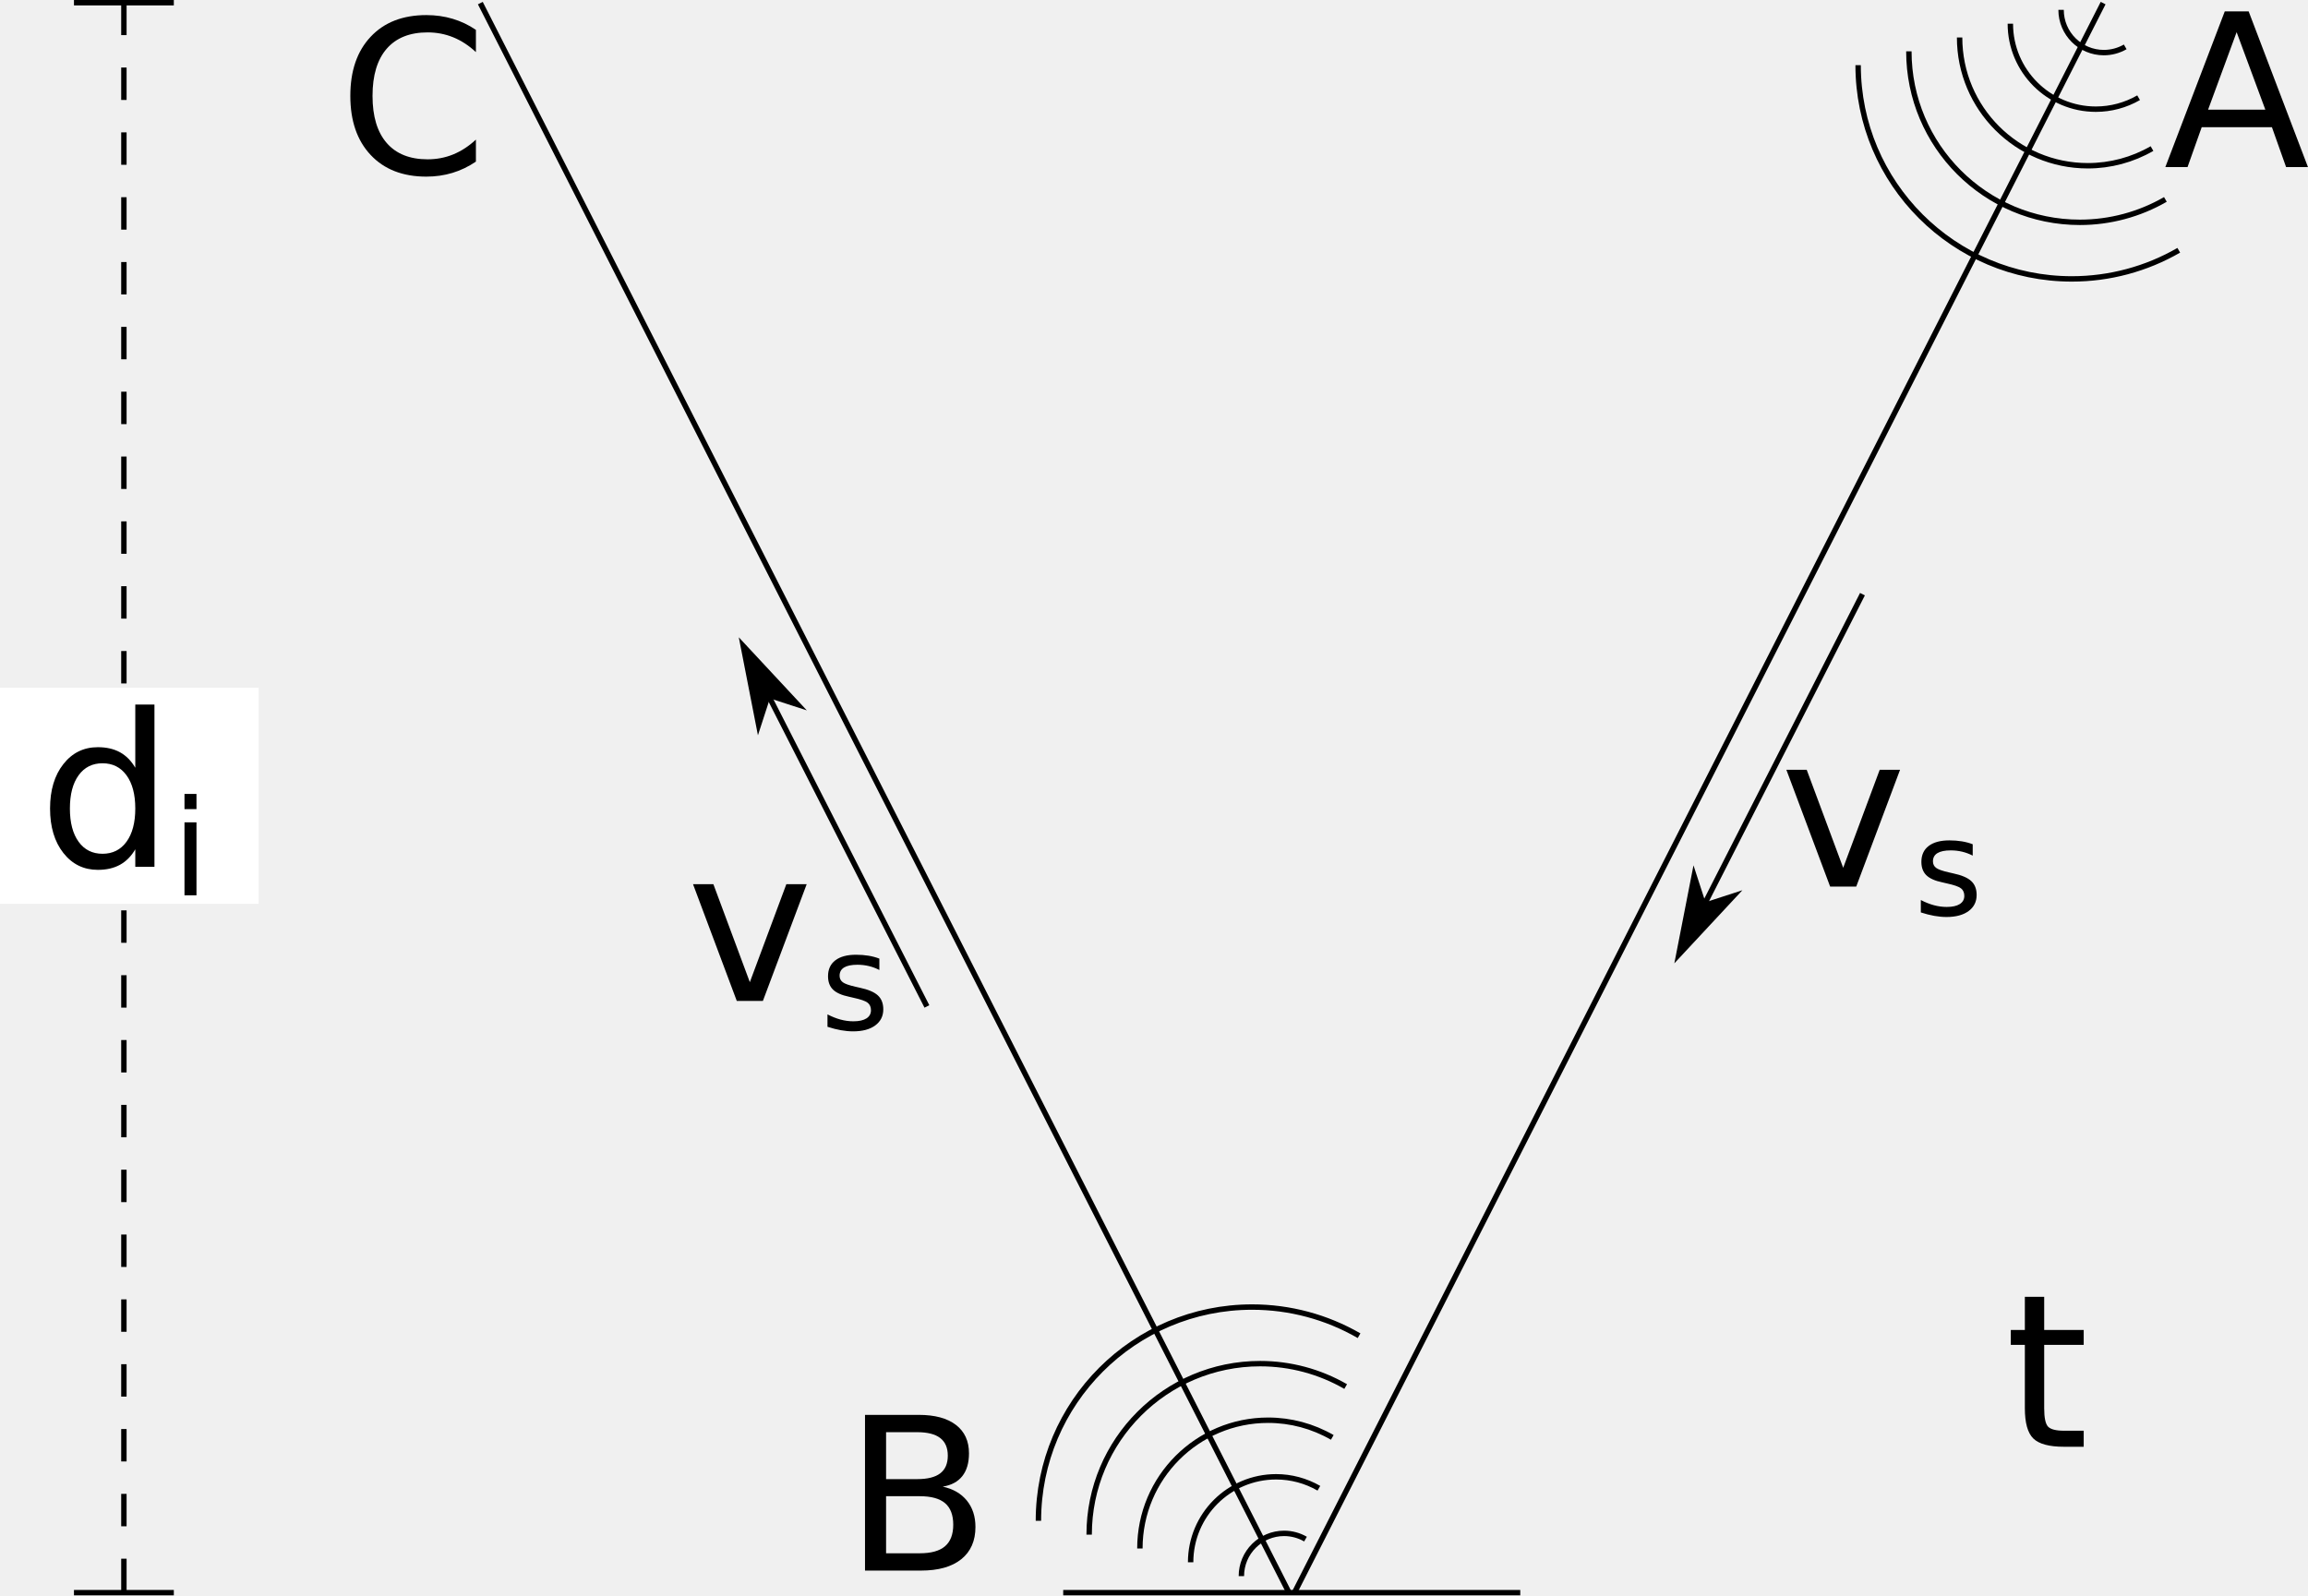
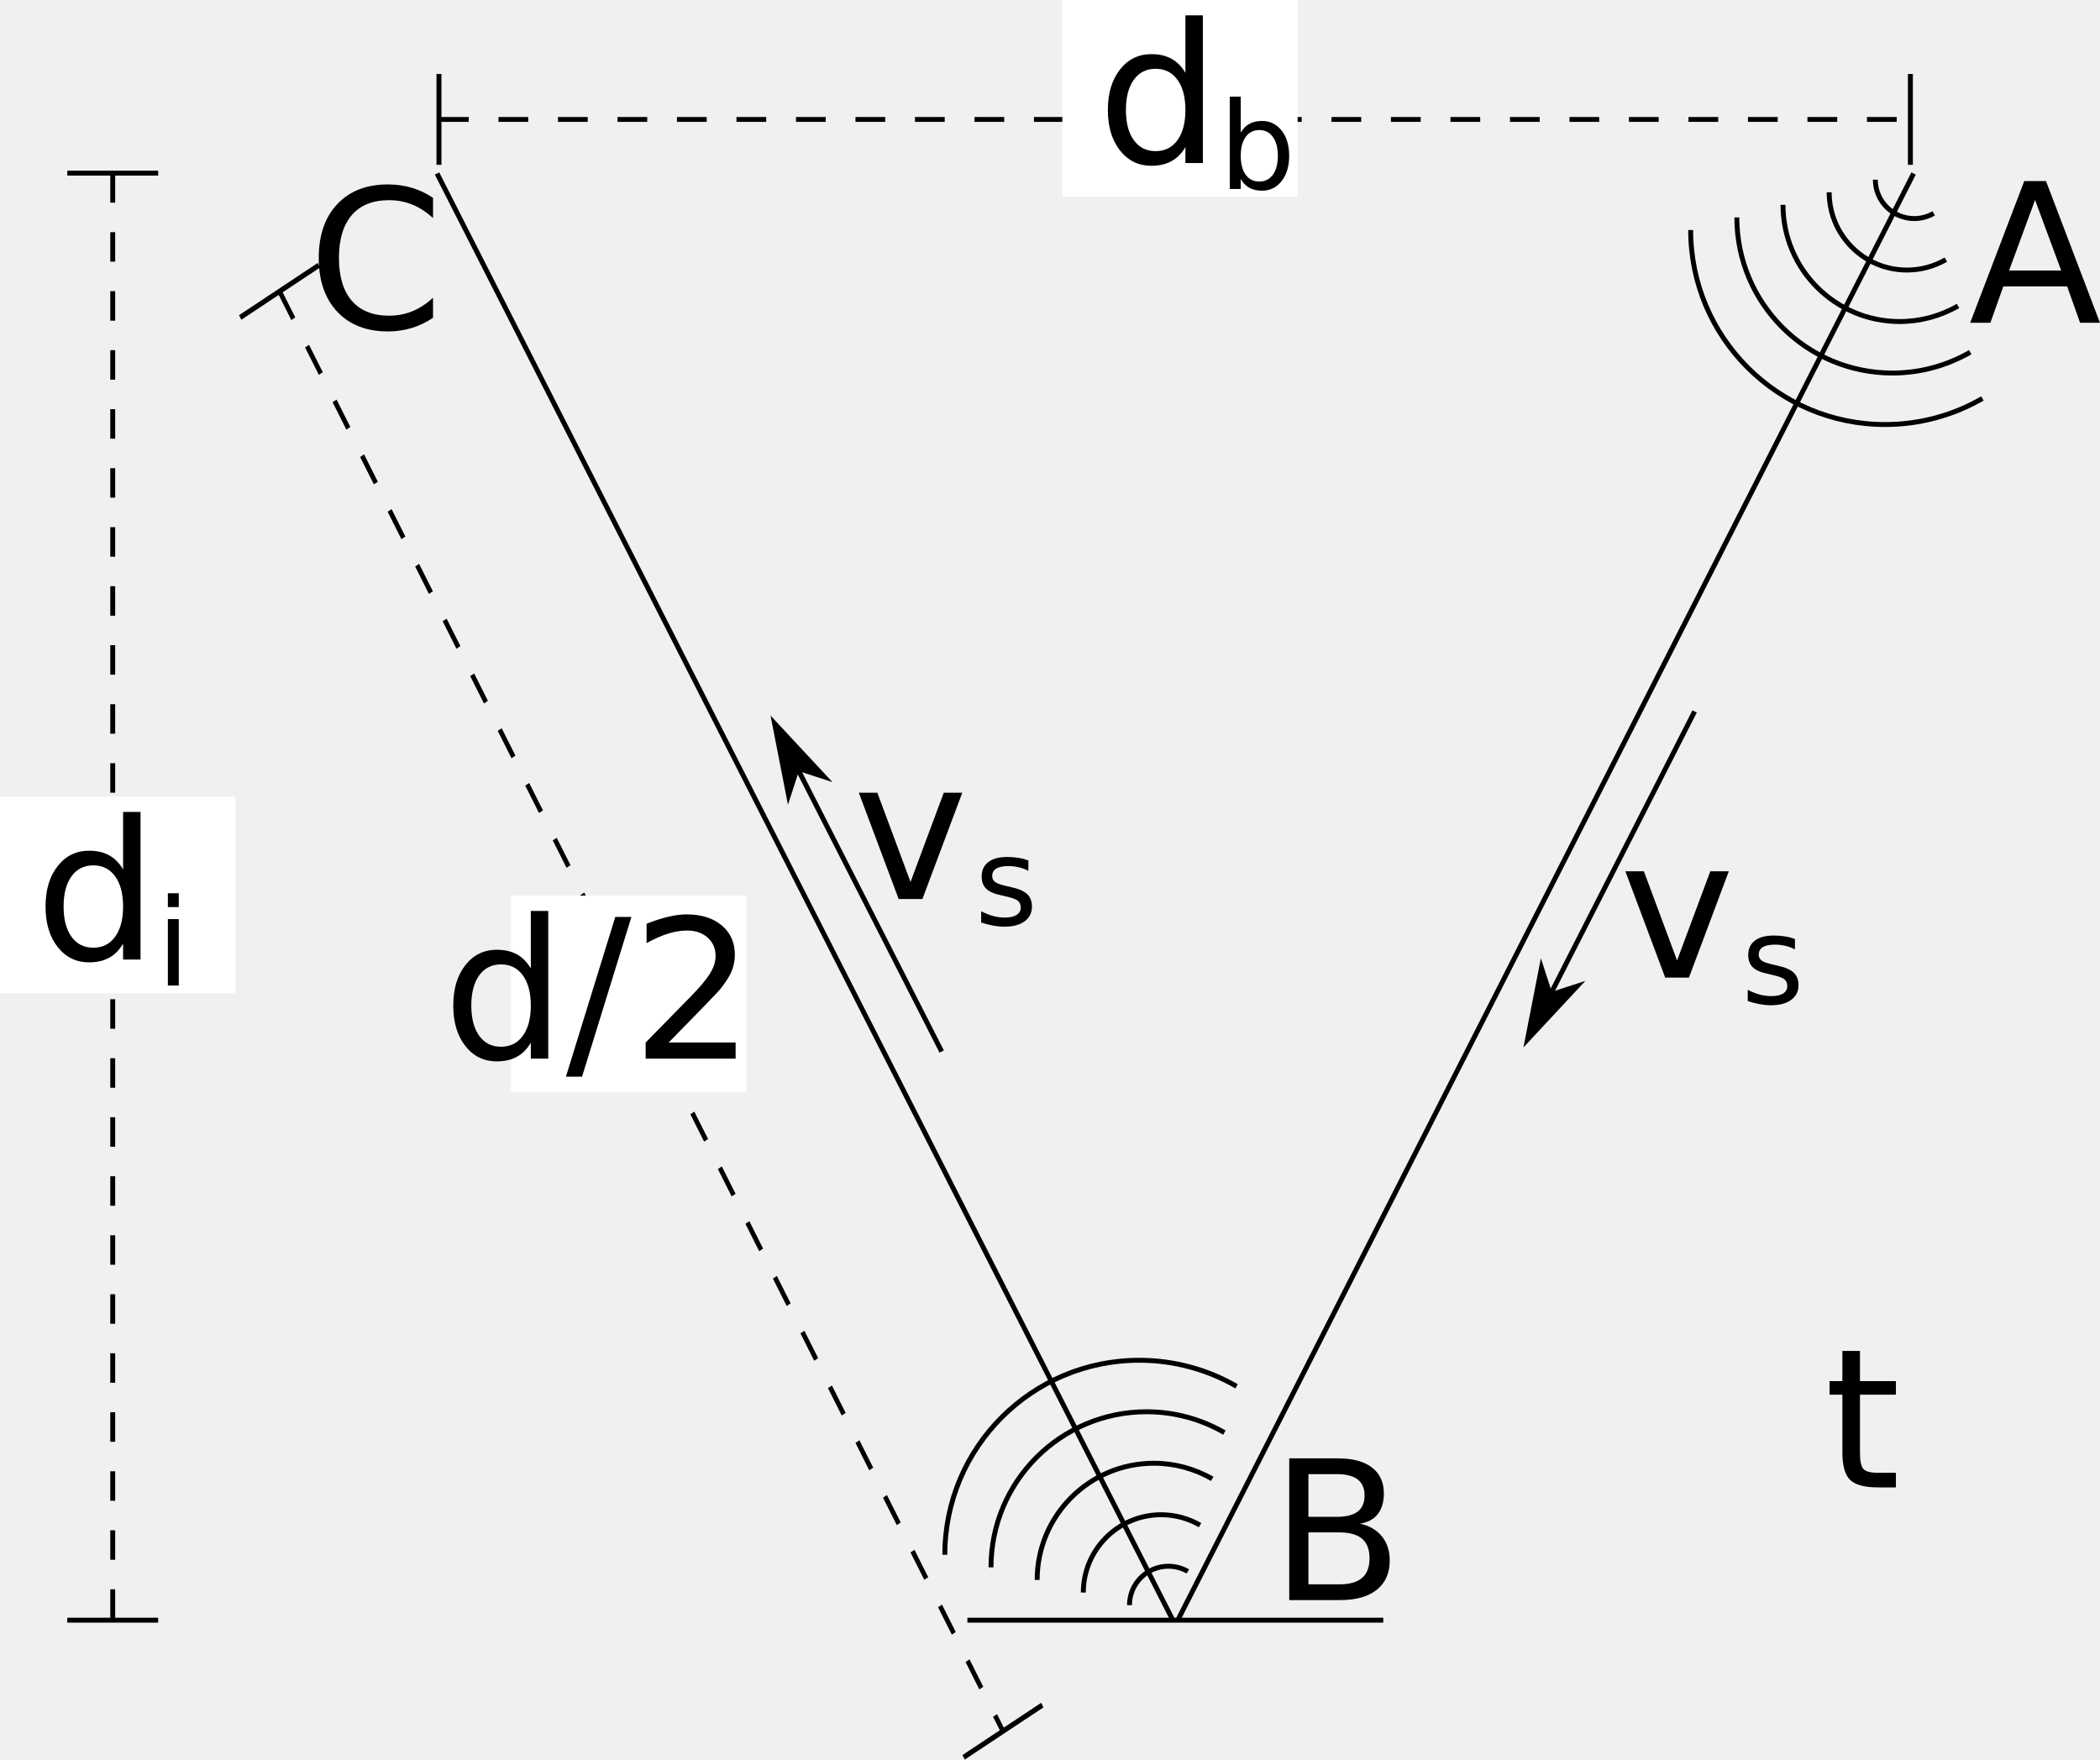
- <svg xmlns="http://www.w3.org/2000/svg" width="854.262" height="590.571" id="svg2" version="1.1">
+ <svg xmlns="http://www.w3.org/2000/svg" width="854.262" height="715.772" id="svg2" version="1.1">
  <defs id="defs4">
    <marker orient="auto" refY="0" refX="0" id="Arrow1Lend" style="overflow:visible">
      <path id="path3913" d="M 0,0 5,-5 -12.5,0 5,5 0,0 z" style="fill-rule:evenodd;stroke:#000000;stroke-width:1pt;marker-start:none" transform="matrix(-0.8,0,0,-0.8,-10,0)" />
    </marker>
    <marker orient="auto" refY="0" refX="0" id="Arrow1Lstart" style="overflow:visible">
      <path id="path3910" d="M 0,0 5,-5 -12.5,0 5,5 0,0 z" style="fill-rule:evenodd;stroke:#000000;stroke-width:1pt;marker-start:none" transform="matrix(0.8,0,0,0.8,10,0)" />
    </marker>
    <marker orient="auto" refY="0" refX="0" id="Arrow1Mstart" style="overflow:visible">
      <path id="path3916" d="M 0,0 5,-5 -12.5,0 5,5 0,0 z" style="fill-rule:evenodd;stroke:#000000;stroke-width:1pt;marker-start:none" transform="matrix(0.4,0,0,0.4,4,0)" />
    </marker>
    <marker orient="auto" refY="0" refX="0" id="Arrow1Lstart-0" style="overflow:visible">
      <path id="path3910-7" d="M 0,0 5,-5 -12.5,0 5,5 0,0 z" style="fill-rule:evenodd;stroke:#000000;stroke-width:1pt;marker-start:none" transform="matrix(0.8,0,0,0.8,10,0)" />
    </marker>
  </defs>
-   <g id="layer1" transform="translate(156.2857,-1.211291)">
+   <g id="layer1" transform="translate(156.2857,68.2173)">
    <g id="g3307" transform="translate(538.8236,-307.5867)">
      <path id="path2985-4" d="m -517.323,309.944 299.323,588.425" style="fill:none;stroke:#000000;stroke-width:2;stroke-linecap:butt;stroke-linejoin:miter;stroke-miterlimit:4;stroke-opacity:1;stroke-dasharray:none" />
      <path id="path2985-6" d="M 83.323,309.944 -216,898.369" style="fill:none;stroke:#000000;stroke-width:2;stroke-linecap:butt;stroke-linejoin:miter;stroke-miterlimit:4;stroke-opacity:1;stroke-dasharray:none" />
    </g>
    <g id="g3771-8" transform="translate(275.8023,-44.9738)">
      <text id="text3761-5" y="374.383" x="226.741" style="font-size:79.068px;font-style:normal;font-weight:normal;text-align:start;line-height:125%;letter-spacing:0px;word-spacing:0px;writing-mode:lr-tb;text-anchor:start;fill:#000000;fill-opacity:1;stroke:none;font-family:Bitstream Vera Sans" xml:space="preserve">
        <tspan id="tspan3887" x="226.741" y="374.383">v</tspan>
      </text>
      <text id="text3765-0" y="384.934" x="276.199" style="font-size:49.394px;font-style:normal;font-weight:normal;text-align:start;line-height:125%;letter-spacing:0px;word-spacing:0px;writing-mode:lr-tb;text-anchor:start;fill:#000000;fill-opacity:1;stroke:none;font-family:Bitstream Vera Sans" xml:space="preserve">
        <tspan y="384.934" x="276.199" id="tspan3769-9">s</tspan>
      </text>
    </g>
-     <path style="fill:none;stroke:#000000;stroke-width:2;stroke-linecap:butt;stroke-linejoin:miter;stroke-miterlimit:4;stroke-opacity:1;stroke-dasharray:none;marker-start:url(#Arrow1Lstart);marker-mid:none;marker-end:none" d="m 118.923,240.578 67.868,133.198" id="path2985-5" />
+     <path style="fill:none;stroke:#000000;stroke-width:2;stroke-linecap:butt;stroke-linejoin:miter;stroke-miterlimit:4;stroke-opacity:1;stroke-dasharray:none;marker-start:url(#Arrow1Lstart);marker-mid:none;marker-end:none" d="m 158.923,226.292 67.868,133.198" id="path2985-5" />
    <path style="fill:none;stroke:#000000;stroke-width:2;stroke-linecap:butt;stroke-linejoin:miter;stroke-miterlimit:4;stroke-opacity:1;stroke-dasharray:none;marker-start:none;marker-mid:none;marker-end:url(#Arrow1Lend)" d="M 533.069,221.163 465.201,354.361" id="path2985-5-2" />
    <g id="g5785" transform="matrix(0.2748698,0.1586961,0.1586961,-0.2748698,389.7085,166.6881)">
      <path transform="translate(693.5714,344.8571)" d="m -529.459,264.148 c 68.838,-119.232 221.299,-160.083 340.531,-91.245 37.896,21.879 69.366,53.349 91.245,91.245" id="path5685" style="fill:none;stroke:#000000;stroke-width:6.301;stroke-miterlimit:4;stroke-opacity:1;stroke-dasharray:none" />
      <path d="m -529.459,264.148 c 68.838,-119.232 221.299,-160.083 340.531,-91.245 37.896,21.879 69.366,53.349 91.245,91.245" id="path5685-7" style="fill:none;stroke:#000000;stroke-width:7.877;stroke-miterlimit:4;stroke-opacity:1;stroke-dasharray:none" transform="matrix(0.8,0,0,0.8,630.8572,441.2403)" />
      <path d="m -529.459,264.148 c 68.838,-119.232 221.299,-160.083 340.531,-91.245 37.896,21.879 69.366,53.349 91.245,91.245" id="path5685-9" style="fill:none;stroke:#000000;stroke-width:10.502;stroke-miterlimit:4;stroke-opacity:1;stroke-dasharray:none" transform="matrix(0.6,0,0,0.6,568.1429,537.6235)" />
      <path d="m -529.459,264.148 c 68.838,-119.232 221.299,-160.083 340.531,-91.245 37.896,21.879 69.366,53.349 91.245,91.245" id="path5685-2" style="fill:none;stroke:#000000;stroke-width:15.753;stroke-miterlimit:4;stroke-opacity:1;stroke-dasharray:none" transform="matrix(0.4,0,0,0.4,505.4286,634.0066)" />
      <path transform="matrix(0.2,0,0,0.2,442.7143,730.3898)" d="m -529.459,264.148 c 68.838,-119.232 221.299,-160.083 340.531,-91.245 37.896,21.879 69.366,53.349 91.245,91.245" id="path5685-71" style="fill:none;stroke:#000000;stroke-width:31.507;stroke-miterlimit:4;stroke-opacity:1;stroke-dasharray:none" />
    </g>
    <text xml:space="preserve" style="font-size:79.068px;font-style:normal;font-weight:normal;line-height:125%;letter-spacing:0px;word-spacing:0px;fill:#000000;fill-opacity:1;stroke:none;font-family:Bitstream Vera Sans" x="644.543" y="63.069" id="text3761-2">
      <tspan id="tspan3763-5" x="644.543" y="63.069">A</tspan>
    </text>
    <text xml:space="preserve" style="font-size:49.394px;font-style:normal;font-weight:normal;text-align:start;line-height:125%;letter-spacing:0px;word-spacing:0px;writing-mode:lr-tb;text-anchor:start;fill:#000000;fill-opacity:1;stroke:none;font-family:Bitstream Vera Sans" x="169.43" y="529.103" id="text3765-1">
      <tspan id="tspan3769-6" x="169.43" y="529.103" />
    </text>
-     <text xml:space="preserve" style="font-size:79.068px;font-style:normal;font-weight:normal;line-height:125%;letter-spacing:0px;word-spacing:0px;fill:#000000;fill-opacity:1;stroke:none;font-family:Bitstream Vera Sans" x="156.118" y="582.611" id="text3761-2-3">
-       <tspan id="tspan3763-5-9" x="156.118" y="582.611">B</tspan>
+     <text xml:space="preserve" style="font-size:79.068px;font-style:normal;font-weight:normal;line-height:125%;letter-spacing:0px;word-spacing:0px;fill:#000000;fill-opacity:1;stroke:none;font-family:Bitstream Vera Sans" x="360.403" y="582.611" id="text3761-2-3">
+       <tspan id="tspan3763-5-9" x="360.403" y="582.611">B</tspan>
    </text>
    <text xml:space="preserve" style="font-size:79.068px;font-style:normal;font-weight:normal;line-height:125%;letter-spacing:0px;word-spacing:0px;fill:#000000;fill-opacity:1;stroke:none;font-family:Bitstream Vera Sans" x="-31.06" y="65.468" id="text3761-2-3-3">
      <tspan id="tspan3763-5-9-7" x="-31.06" y="65.468">C</tspan>
    </text>
-     <g id="g3771-8-3" transform="translate(-128.8802,-2.639601)">
+     <g id="g3771-8-3" transform="translate(-36.02306,-76.92532)">
      <text id="text3761-5-8" y="374.383" x="226.741" style="font-size:79.068px;font-style:normal;font-weight:normal;text-align:start;line-height:125%;letter-spacing:0px;word-spacing:0px;writing-mode:lr-tb;text-anchor:start;fill:#000000;fill-opacity:1;stroke:none;font-family:Bitstream Vera Sans" xml:space="preserve">
        <tspan id="tspan3887-4" x="226.741" y="374.383">v</tspan>
      </text>
      <text id="text3765-0-8" y="384.934" x="276.199" style="font-size:49.394px;font-style:normal;font-weight:normal;text-align:start;line-height:125%;letter-spacing:0px;word-spacing:0px;writing-mode:lr-tb;text-anchor:start;fill:#000000;fill-opacity:1;stroke:none;font-family:Bitstream Vera Sans" xml:space="preserve">
        <tspan y="384.934" x="276.199" id="tspan3769-9-4">s</tspan>
      </text>
    </g>
    <path style="fill:none;stroke:#000000;stroke-width:2;stroke-linecap:butt;stroke-linejoin:miter;stroke-miterlimit:4;stroke-opacity:1;stroke-dasharray:none" d="m 237.242,590.783 169.163,0" id="path5968" />
    <g id="g6028" transform="translate(-839.5379,-3.008039)">
      <path id="path2985-9" d="m 729.109,5.219 0,588.571" style="fill:none;stroke:#000000;stroke-width:2;stroke-linecap:butt;stroke-linejoin:miter;stroke-miterlimit:4;stroke-opacity:1;stroke-dasharray:12, 12;stroke-dashoffset:0" />
      <path id="path5968-7" d="m 710.628,593.791 36.962,0" style="fill:none;stroke:#000000;stroke-width:2;stroke-linecap:butt;stroke-linejoin:miter;stroke-miterlimit:4;stroke-opacity:1;stroke-dasharray:none" />
      <path id="path5968-7-5" d="m 710.628,5.219 36.962,0" style="fill:none;stroke:#000000;stroke-width:2;stroke-linecap:butt;stroke-linejoin:miter;stroke-miterlimit:4;stroke-opacity:1;stroke-dasharray:none" />
    </g>
    <g id="g3771" transform="translate(-336,29.13481)">
      <g id="g6035" transform="translate(-84.28571,0)">
        <rect y="226.648" x="264" height="80" width="95.714" id="rect6033" style="fill:#ffffff;fill-opacity:1;stroke:none" />
        <text xml:space="preserve" style="font-size:79.068px;font-style:normal;font-weight:normal;line-height:125%;letter-spacing:0px;word-spacing:0px;fill:#000000;fill-opacity:1;stroke:none;font-family:Bitstream Vera Sans" x="278.169" y="292.954" id="text3761">
          <tspan id="tspan3763" x="278.169" y="292.954">d</tspan>
        </text>
        <text xml:space="preserve" style="font-size:49.394px;font-style:normal;font-weight:normal;text-align:start;line-height:125%;letter-spacing:0px;word-spacing:0px;writing-mode:lr-tb;text-anchor:start;fill:#000000;fill-opacity:1;stroke:none;font-family:Bitstream Vera Sans" x="327.628" y="303.505" id="text3765">
          <tspan id="tspan3769" x="327.628" y="303.505">i</tspan>
        </text>
      </g>
    </g>
    <g transform="translate(307.6809,243.8192)" id="g6035-8-4">
      <text id="text3761-56-4" y="292.954" x="278.169" style="font-size:79.068px;font-style:normal;font-weight:normal;line-height:125%;letter-spacing:0px;word-spacing:0px;fill:#000000;fill-opacity:1;stroke:none;font-family:Bitstream Vera Sans" xml:space="preserve">
        <tspan y="292.954" x="278.169" id="tspan3763-7-1">t</tspan>
      </text>
    </g>
    <g id="g5785-6" transform="matrix(0.2748698,-0.1586961,0.1586961,0.2748698,86.30642,422.8288)">
      <path transform="translate(693.5714,344.8571)" d="m -529.459,264.148 c 68.838,-119.232 221.299,-160.083 340.531,-91.245 37.896,21.879 69.366,53.349 91.245,91.245" id="path5685-5" style="fill:none;stroke:#000000;stroke-width:6.301;stroke-miterlimit:4;stroke-opacity:1;stroke-dasharray:none" />
      <path d="m -529.459,264.148 c 68.838,-119.232 221.299,-160.083 340.531,-91.245 37.896,21.879 69.366,53.349 91.245,91.245" id="path5685-7-0" style="fill:none;stroke:#000000;stroke-width:7.877;stroke-miterlimit:4;stroke-opacity:1;stroke-dasharray:none" transform="matrix(0.8,0,0,0.8,630.8572,441.2403)" />
      <path d="m -529.459,264.148 c 68.838,-119.232 221.299,-160.083 340.531,-91.245 37.896,21.879 69.366,53.349 91.245,91.245" id="path5685-9-7" style="fill:none;stroke:#000000;stroke-width:10.502;stroke-miterlimit:4;stroke-opacity:1;stroke-dasharray:none" transform="matrix(0.6,0,0,0.6,568.1429,537.6235)" />
      <path d="m -529.459,264.148 c 68.838,-119.232 221.299,-160.083 340.531,-91.245 37.896,21.879 69.366,53.349 91.245,91.245" id="path5685-2-0" style="fill:none;stroke:#000000;stroke-width:15.753;stroke-miterlimit:4;stroke-opacity:1;stroke-dasharray:none" transform="matrix(0.4,0,0,0.4,505.4286,634.0066)" />
      <path transform="matrix(0.2,0,0,0.2,442.7143,730.3898)" d="m -529.459,264.148 c 68.838,-119.232 221.299,-160.083 340.531,-91.245 37.896,21.879 69.366,53.349 91.245,91.245" id="path5685-71-8" style="fill:none;stroke:#000000;stroke-width:31.507;stroke-miterlimit:4;stroke-opacity:1;stroke-dasharray:none" />
    </g>
+     <g id="g6028-2" transform="matrix(0.8660254,-0.5744838,0.5,0.9950351,-676.6083,463.9564)">
+       <path id="path2985-9-1" d="m 729.109,5.219 0,588.571" style="fill:none;stroke:#000000;stroke-width:1.866;stroke-linecap:butt;stroke-linejoin:miter;stroke-miterlimit:4;stroke-opacity:1;stroke-dasharray:11.195, 11.195;stroke-dashoffset:0" />
+       <path id="path5968-7-9" d="m 710.628,593.791 36.962,0" style="fill:none;stroke:#000000;stroke-width:1.866;stroke-linecap:butt;stroke-linejoin:miter;stroke-miterlimit:4;stroke-opacity:1;stroke-dasharray:none" />
+       <path id="path5968-7-5-6" d="m 710.628,5.219 36.962,0" style="fill:none;stroke:#000000;stroke-width:1.866;stroke-linecap:butt;stroke-linejoin:miter;stroke-miterlimit:4;stroke-opacity:1;stroke-dasharray:none" />
+     </g>
+     <g id="g3771-2" transform="translate(-128.1429,69.42051)">
+       <g id="g6035-7" transform="translate(-84.28571,0)">
+         <rect y="226.648" x="264" height="80" width="95.714" id="rect6033-7" style="fill:#ffffff;fill-opacity:1;stroke:none" />
+         <text xml:space="preserve" style="font-size:79.068px;font-style:normal;font-weight:normal;line-height:125%;letter-spacing:0px;word-spacing:0px;fill:#000000;fill-opacity:1;stroke:none;font-family:Bitstream Vera Sans" x="236.169" y="292.954" id="text3761-9">
+           <tspan id="tspan3763-8" x="236.169" y="292.954">d/2</tspan>
+         </text>
+       </g>
+     </g>
+     <g id="g6028-0" transform="matrix(0,-1,1.016962,0,16.97787,709.4634)">
+       <path id="path2985-9-0" d="m 729.109,5.219 0,588.571" style="fill:none;stroke:#000000;stroke-width:1.983;stroke-linecap:butt;stroke-linejoin:miter;stroke-miterlimit:4;stroke-opacity:1;stroke-dasharray:11.9, 11.9;stroke-dashoffset:0" />
+       <path id="path5968-7-6" d="m 710.628,593.791 36.962,0" style="fill:none;stroke:#000000;stroke-width:1.983;stroke-linecap:butt;stroke-linejoin:miter;stroke-miterlimit:4;stroke-opacity:1;stroke-dasharray:none" />
+       <path id="path5968-7-5-3" d="m 710.628,5.219 36.962,0" style="fill:none;stroke:#000000;stroke-width:1.983;stroke-linecap:butt;stroke-linejoin:miter;stroke-miterlimit:4;stroke-opacity:1;stroke-dasharray:none" />
+     </g>
+     <g id="g3771-4" transform="translate(96.14286,-294.8652)">
+       <g id="g6035-6" transform="translate(-84.28571,0)">
+         <rect y="226.648" x="264" height="80" width="95.714" id="rect6033-6" style="fill:#ffffff;fill-opacity:1;stroke:none" />
+         <text xml:space="preserve" style="font-size:79.068px;font-style:normal;font-weight:normal;line-height:125%;letter-spacing:0px;word-spacing:0px;fill:#000000;fill-opacity:1;stroke:none;font-family:Bitstream Vera Sans" x="278.169" y="292.954" id="text3761-7">
+           <tspan id="tspan3763-2" x="278.169" y="292.954">d</tspan>
+         </text>
+         <text xml:space="preserve" style="font-size:49.394px;font-style:normal;font-weight:normal;text-align:start;line-height:125%;letter-spacing:0px;word-spacing:0px;writing-mode:lr-tb;text-anchor:start;fill:#000000;fill-opacity:1;stroke:none;font-family:Bitstream Vera Sans" x="327.628" y="303.505" id="text3765-7">
+           <tspan id="tspan3769-4" x="327.628" y="303.505">b</tspan>
+         </text>
+       </g>
+     </g>
  </g>
</svg>
